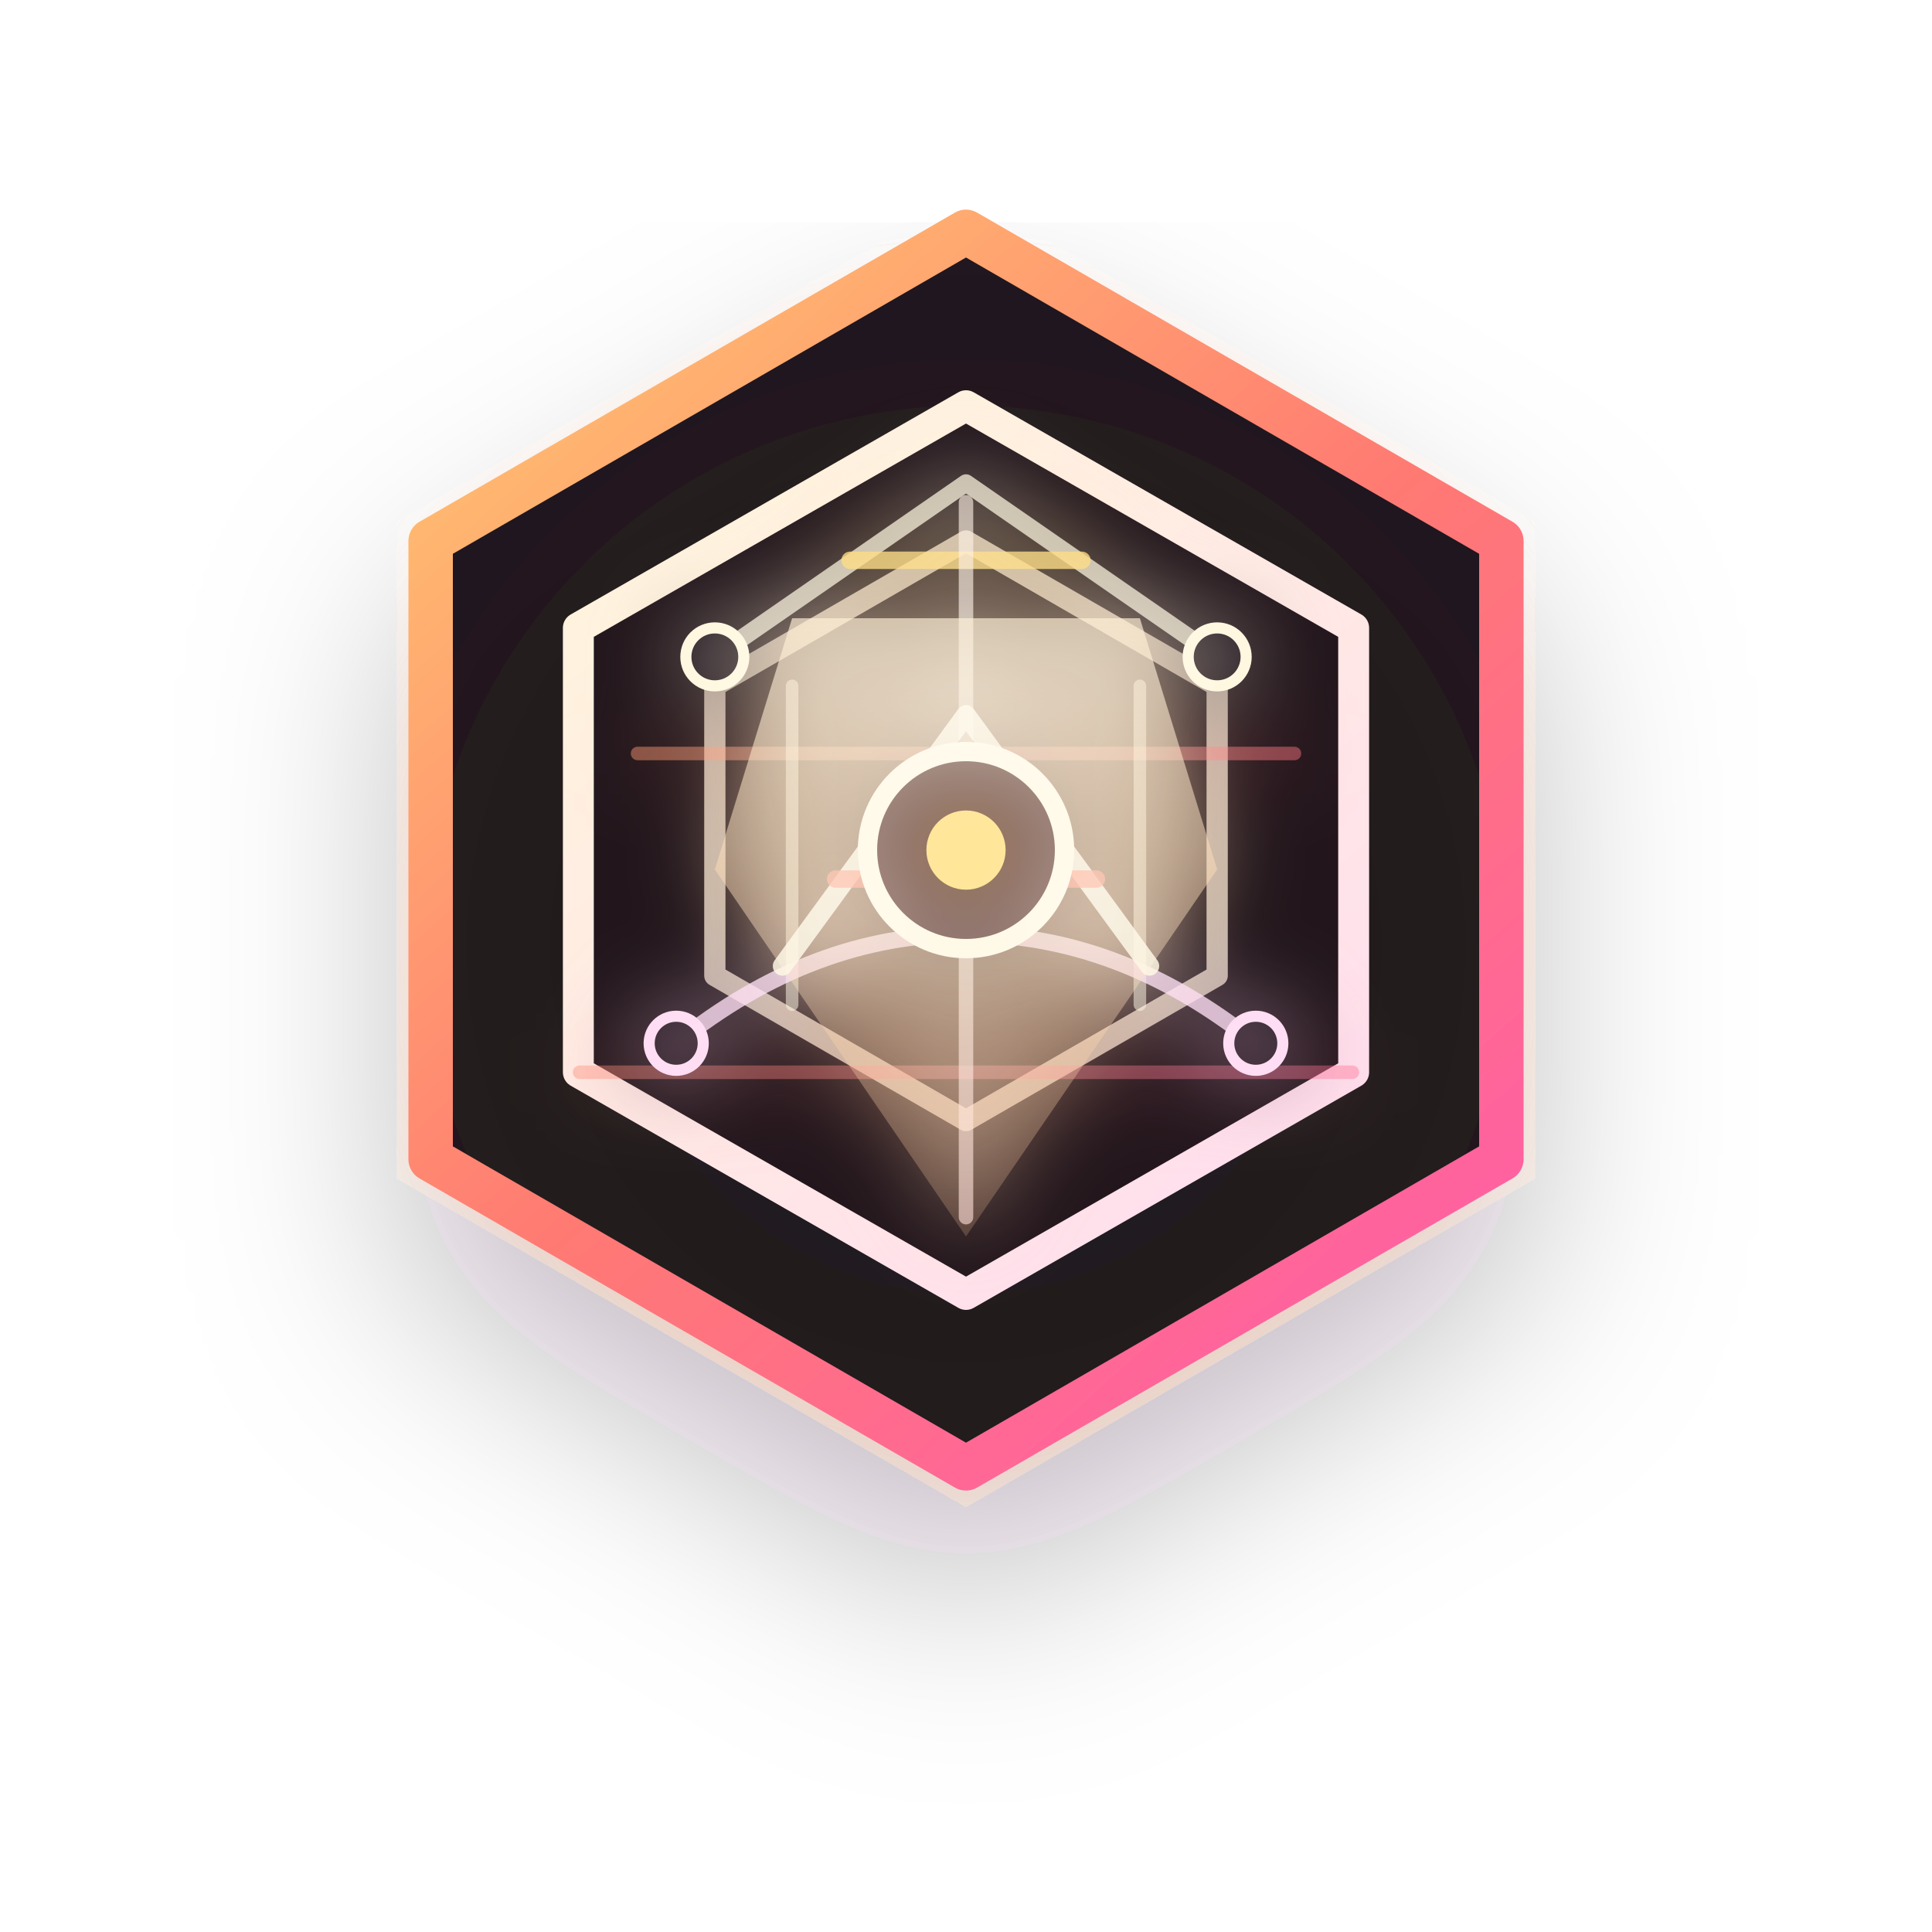
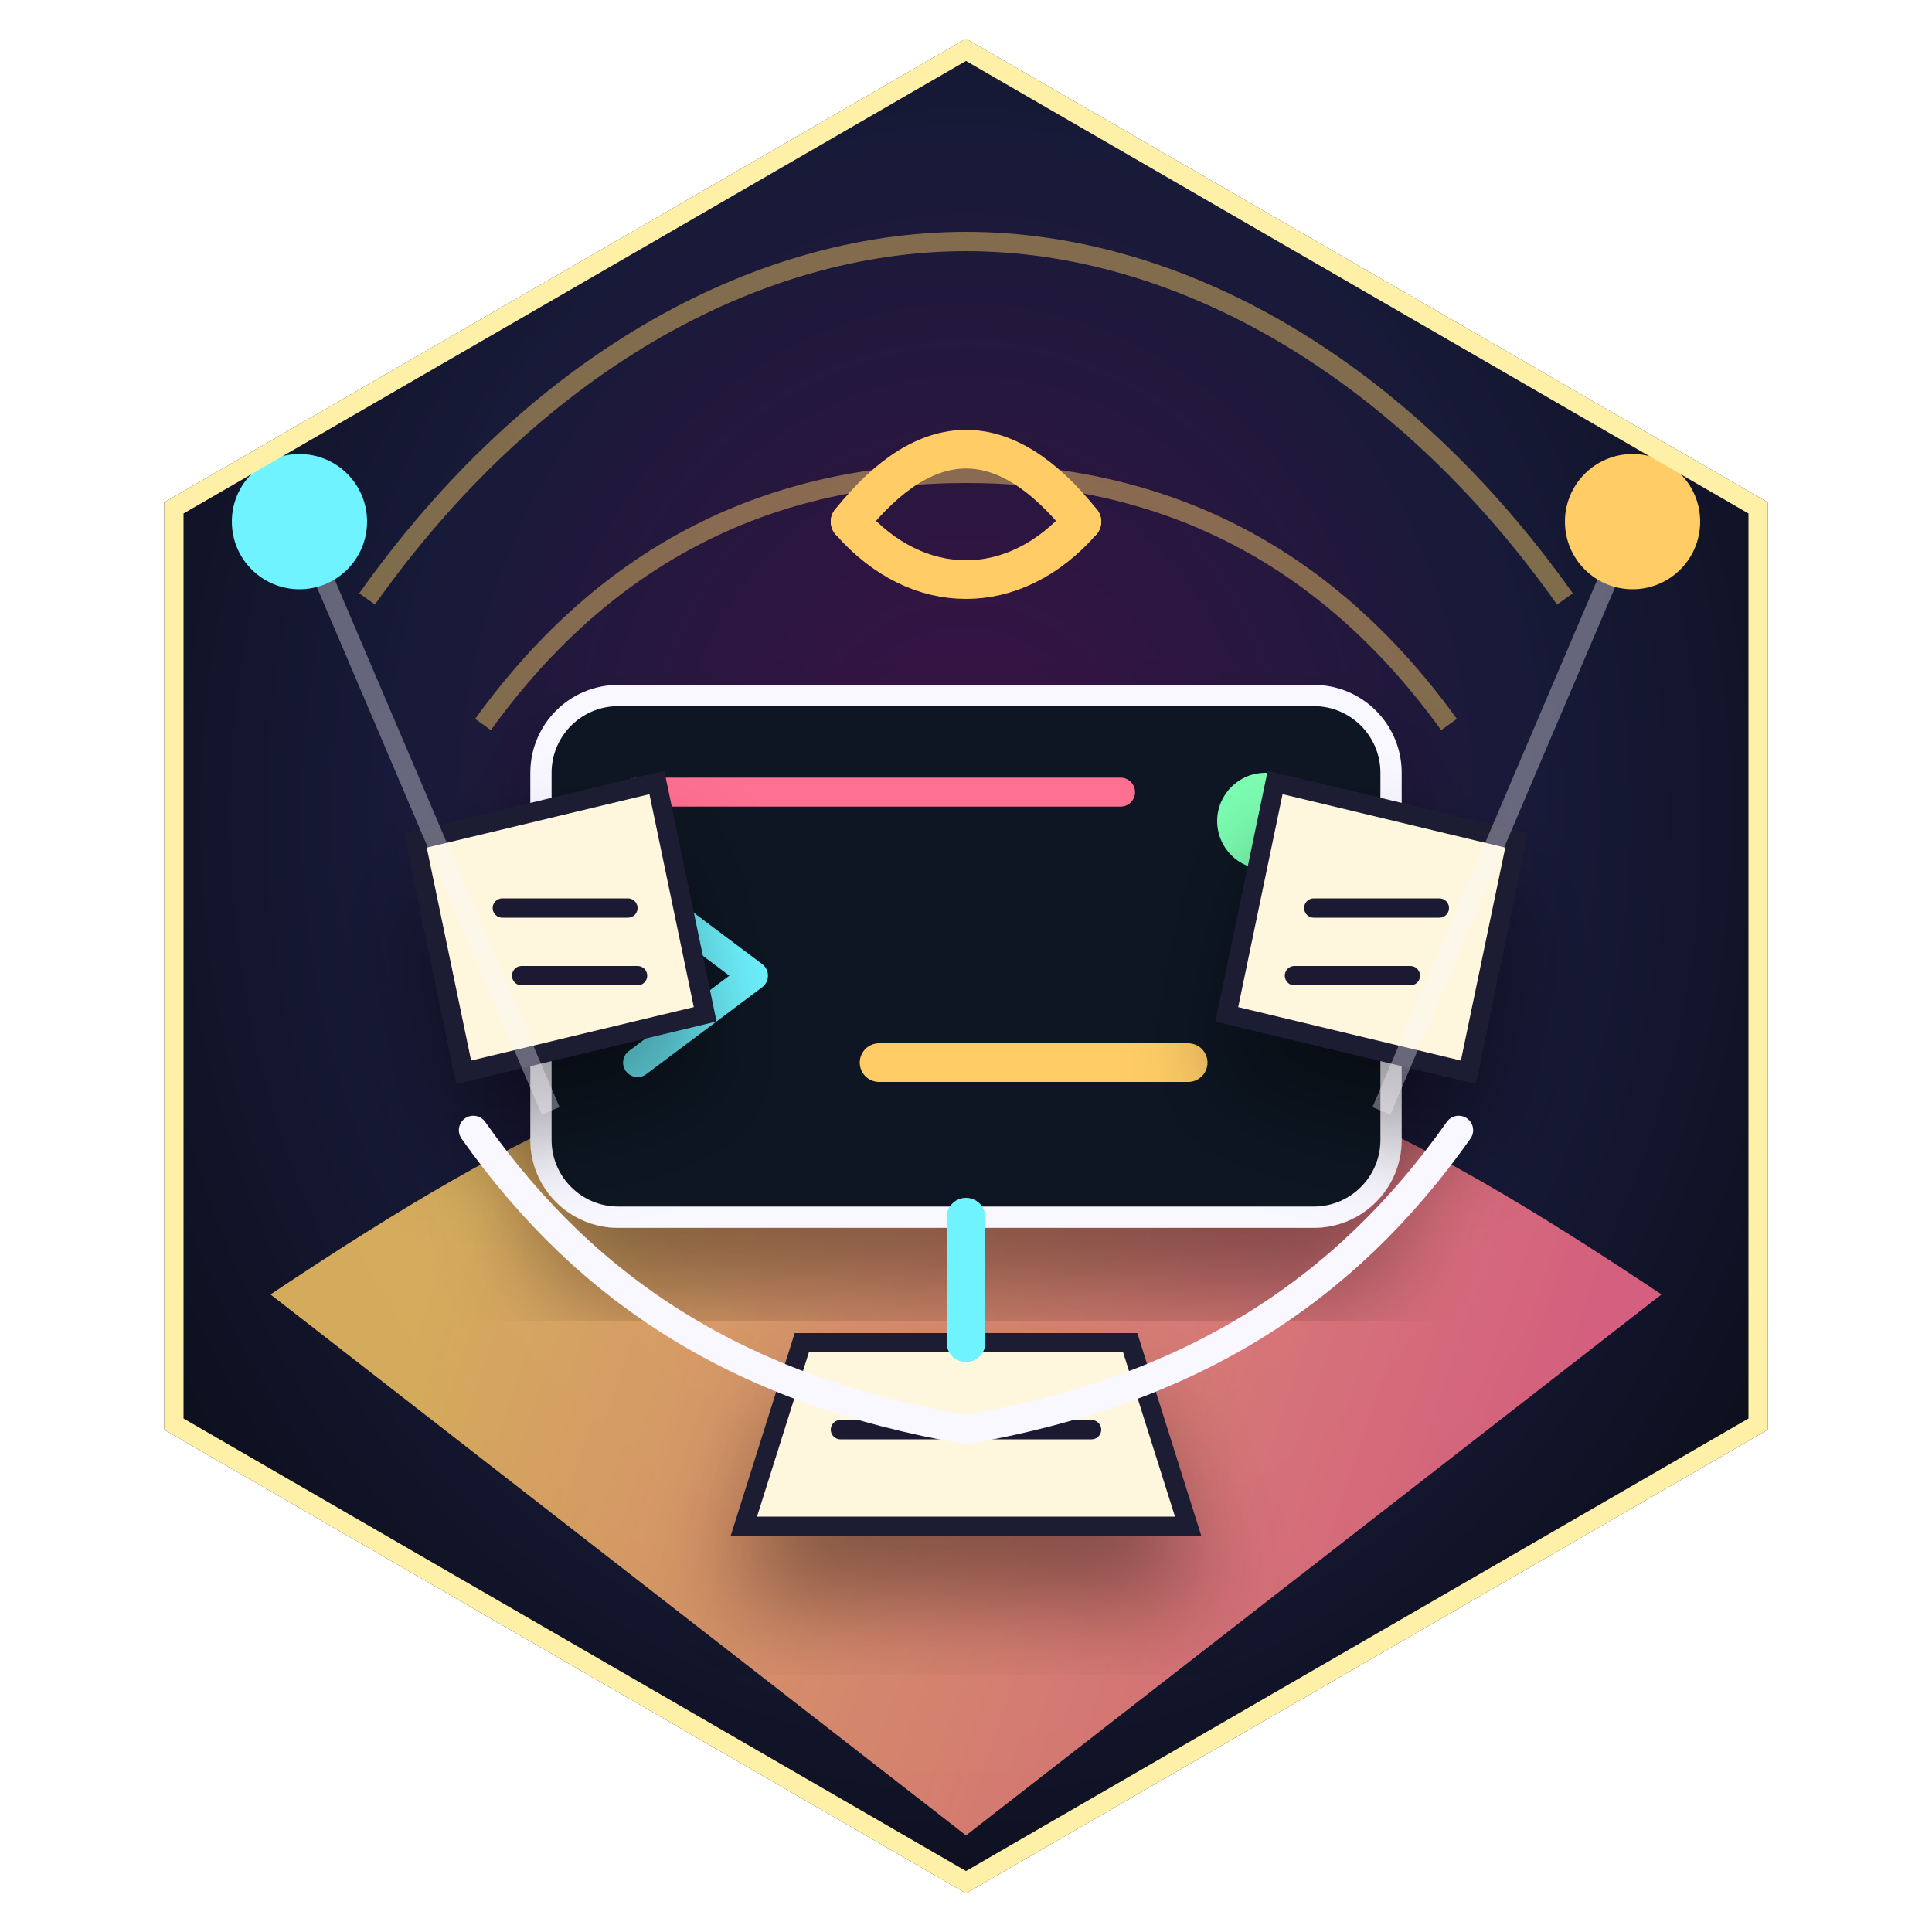
- <svg xmlns="http://www.w3.org/2000/svg" width="200" height="200" viewBox="0 0 200 200" fill="none" role="img" aria-labelledby="title desc">
+ <svg xmlns="http://www.w3.org/2000/svg" width="200" height="200" viewBox="0 0 200 200" role="img" aria-labelledby="extravaganza-title extravaganza-desc">
  <defs>
-     <linearGradient id="exShell" x1="32" y1="24" x2="168" y2="176" gradientUnits="userSpaceOnUse">
-       <stop offset="0" stop-color="#FFD46E" />
-       <stop offset="0.46" stop-color="#FF7A72" />
-       <stop offset="1" stop-color="#FF4FC3" />
+     <clipPath id="extravaganza-hex">
+       <path d="M100 4 L183 52 L183 148 L100 196 L17 148 L17 52 Z" />
+     </clipPath>
+     <radialGradient id="extravaganza-bg" cx="50%" cy="42%" r="70%">
+       <stop offset="0" stop-color="#3d1248" />
+       <stop offset="0.52" stop-color="#171a38" />
+       <stop offset="1" stop-color="#090b12" />
+     </radialGradient>
+     <linearGradient id="extravaganza-stage" x1="45" y1="131" x2="155" y2="168" gradientUnits="userSpaceOnUse">
+       <stop offset="0" stop-color="#ffcc66" />
+       <stop offset="1" stop-color="#ff6f91" />
    </linearGradient>
-     <linearGradient id="exTrace" x1="56" y1="46" x2="144" y2="154" gradientUnits="userSpaceOnUse">
-       <stop offset="0" stop-color="#FFF6DB" />
-       <stop offset="1" stop-color="#FFD8F2" />
-     </linearGradient>
-     <radialGradient id="exAura" cx="0" cy="0" r="1" gradientUnits="userSpaceOnUse" gradientTransform="translate(100 98) rotate(90) scale(74)">
-       <stop offset="0" stop-color="#FFBA95" stop-opacity="0.7" />
-       <stop offset="1" stop-color="#FFBA95" stop-opacity="0" />
-     </radialGradient>
-     <linearGradient id="exSpotlight" x1="100" y1="42" x2="100" y2="134" gradientUnits="userSpaceOnUse">
-       <stop offset="0" stop-color="#FFF5D8" stop-opacity="0.92" />
-       <stop offset="1" stop-color="#FFBF8A" stop-opacity="0.18" />
-     </linearGradient>
-     <filter id="exShadow" x="14" y="12" width="172" height="178" filterUnits="userSpaceOnUse" color-interpolation-filters="sRGB">
-       <feDropShadow dx="0" dy="11" stdDeviation="11" flood-color="#160C14" flood-opacity="0.26" />
-     </filter>
-     <filter id="exBloom" x="40" y="36" width="120" height="126" filterUnits="userSpaceOnUse" color-interpolation-filters="sRGB">
-       <feGaussianBlur stdDeviation="4.4" result="blur" />
-       <feBlend in="SourceGraphic" in2="blur" mode="screen" />
+     <filter id="extravaganza-shadow" x="-20%" y="-20%" width="140%" height="140%">
+       <feDropShadow dx="0" dy="7" stdDeviation="5" flood-color="#000000" flood-opacity="0.38" />
    </filter>
  </defs>
-   <g filter="url(#exShadow)">
-     <path d="M100 20L158.89 54V122L100 156L41.11 122V54L100 20Z" fill="url(#exAura)" />
-     <path d="M100 24L155.42 56V120L100 152L44.58 120V56L100 24Z" fill="#191018" fill-opacity="0.95" stroke="url(#exShell)" stroke-width="4.6" stroke-linejoin="round" />
-     <path d="M100 42L140.13 65V111L100 134L59.87 111V65L100 42Z" fill="#24151D" stroke="url(#exTrace)" stroke-width="3.2" stroke-linejoin="round" />
-     <path d="M100 56L126 71V101L100 116L74 101V71L100 56Z" fill="#20131A" stroke="#FFF0DC" stroke-opacity="0.72" stroke-width="2.2" stroke-linejoin="round" />
-   </g>
-   <g filter="url(#exBloom)" stroke-linecap="round" stroke-linejoin="round">
-     <path d="M74 68L100 50L126 68" stroke="#FFF6DB" stroke-opacity="0.72" stroke-width="1.8" />
-     <path d="M88 58H112" stroke="#FFD46E" stroke-opacity="0.78" stroke-width="1.8" />
-     <path d="M66 78H134" stroke="url(#exShell)" stroke-opacity="0.46" stroke-width="1.4" />
-     <path d="M60 111H140" stroke="url(#exShell)" stroke-opacity="0.4" stroke-width="1.4" />
-     <path d="M100 52V126" stroke="url(#exTrace)" stroke-opacity="0.62" stroke-width="1.5" />
-     <path d="M82 71L82 104" stroke="#FFF6DB" stroke-opacity="0.52" stroke-width="1.3" />
-     <path d="M118 71L118 104" stroke="#FFF6DB" stroke-opacity="0.52" stroke-width="1.3" />
-     <path d="M70 108C79.5 100.4 89.4 96.7 100 96.7C110.6 96.7 120.5 100.4 130 108" stroke="#FFD8F2" stroke-opacity="0.78" stroke-width="1.7" />
-     <path d="M82 64L74 90L100 128L126 90L118 64" fill="url(#exSpotlight)" fill-opacity="0.9" />
-     <path d="M81 100L100 74L119 100" stroke="#FFF5DB" stroke-opacity="0.84" stroke-width="2" />
-     <path d="M86.5 91H113.5" stroke="#FF8B79" stroke-opacity="0.76" stroke-width="1.8" />
-     <circle cx="100" cy="88" r="10.2" fill="#291720" stroke="#FFF5DB" stroke-width="2" />
-     <circle cx="100" cy="88" r="4.1" fill="#FFD46E" />
-     <circle cx="74" cy="68" r="3" fill="#191018" stroke="#FFF6DB" stroke-width="1.15" />
-     <circle cx="126" cy="68" r="3" fill="#191018" stroke="#FFF6DB" stroke-width="1.15" />
-     <circle cx="70" cy="108" r="2.8" fill="#191018" stroke="#FFD8F2" stroke-width="1.15" />
-     <circle cx="130" cy="108" r="2.8" fill="#191018" stroke="#FFD8F2" stroke-width="1.15" />
+   <g clip-path="url(#extravaganza-hex)">
+     <path d="M100 4 L183 52 L183 148 L100 196 L17 148 L17 52 Z" fill="url(#extravaganza-bg)" />
+     <path d="M28 134 C55 116 73 107 100 107 C127 107 145 116 172 134 L100 190 Z" fill="url(#extravaganza-stage)" opacity="0.82" />
+     <g opacity="0.45" fill="none" stroke="#ffd166" stroke-width="2">
+       <path d="M38 62 C55 38 78 25 100 25 C122 25 145 38 162 62" />
+       <path d="M50 75 C63 57 80 49 100 49 C120 49 137 57 150 75" />
+       <path d="M64 88 C75 77 87 72 100 72 C113 72 125 77 136 88" />
+     </g>
+     <g filter="url(#extravaganza-shadow)">
+       <rect x="56" y="72" width="88" height="54" rx="8" fill="#0a1224" stroke="#f9f7ff" stroke-width="2.2" />
+       <path d="M66 92 L78 101 L66 110" fill="none" stroke="#6ef3ff" stroke-width="3" stroke-linecap="round" stroke-linejoin="round" />
+       <path d="M91 110 H123" stroke="#ffcc66" stroke-width="4" stroke-linecap="round" />
+       <circle cx="131" cy="85" r="5" fill="#7cffb2" />
+       <path d="M66 82 H116" stroke="#ff6f91" stroke-width="3" stroke-linecap="round" />
+     </g>
+     <g fill="#fff7dd" stroke="#1c1a33" stroke-width="2" filter="url(#extravaganza-shadow)">
+       <path d="M43 87 L68 81 L73 105 L48 111 Z" />
+       <path d="M132 81 L157 87 L152 111 L127 105 Z" />
+       <path d="M83 139 H117 L123 158 H77 Z" />
+     </g>
+     <g stroke="#1c1a33" stroke-width="2" stroke-linecap="round">
+       <path d="M52 94 H65 M54 101 H66" />
+       <path d="M136 94 H149 M134 101 H146" />
+       <path d="M87 148 H113" />
+     </g>
+     <g fill="none" stroke-linecap="round" stroke-linejoin="round">
+       <path d="M49 117 C61 134 77 144 100 148 C123 144 139 134 151 117" stroke="#f9f7ff" stroke-width="3" />
+       <path d="M100 126 V139" stroke="#6ef3ff" stroke-width="4" />
+       <path d="M88 54 C96 44 104 44 112 54" stroke="#ffcc66" stroke-width="4" />
+       <path d="M88 54 C95 62 105 62 112 54" stroke="#ffcc66" stroke-width="4" />
+     </g>
+     <path d="M31 54 L57 115" stroke="#f9f7ff" stroke-width="2" opacity="0.35" />
+     <path d="M169 54 L143 115" stroke="#f9f7ff" stroke-width="2" opacity="0.35" />
+     <circle cx="31" cy="54" r="7" fill="#6ef3ff" />
+     <circle cx="169" cy="54" r="7" fill="#ffcc66" />
+     <path d="M100 4 L183 52 L183 148 L100 196 L17 148 L17 52 Z" fill="none" stroke="#fff0a8" stroke-width="4" />
  </g>
</svg>
